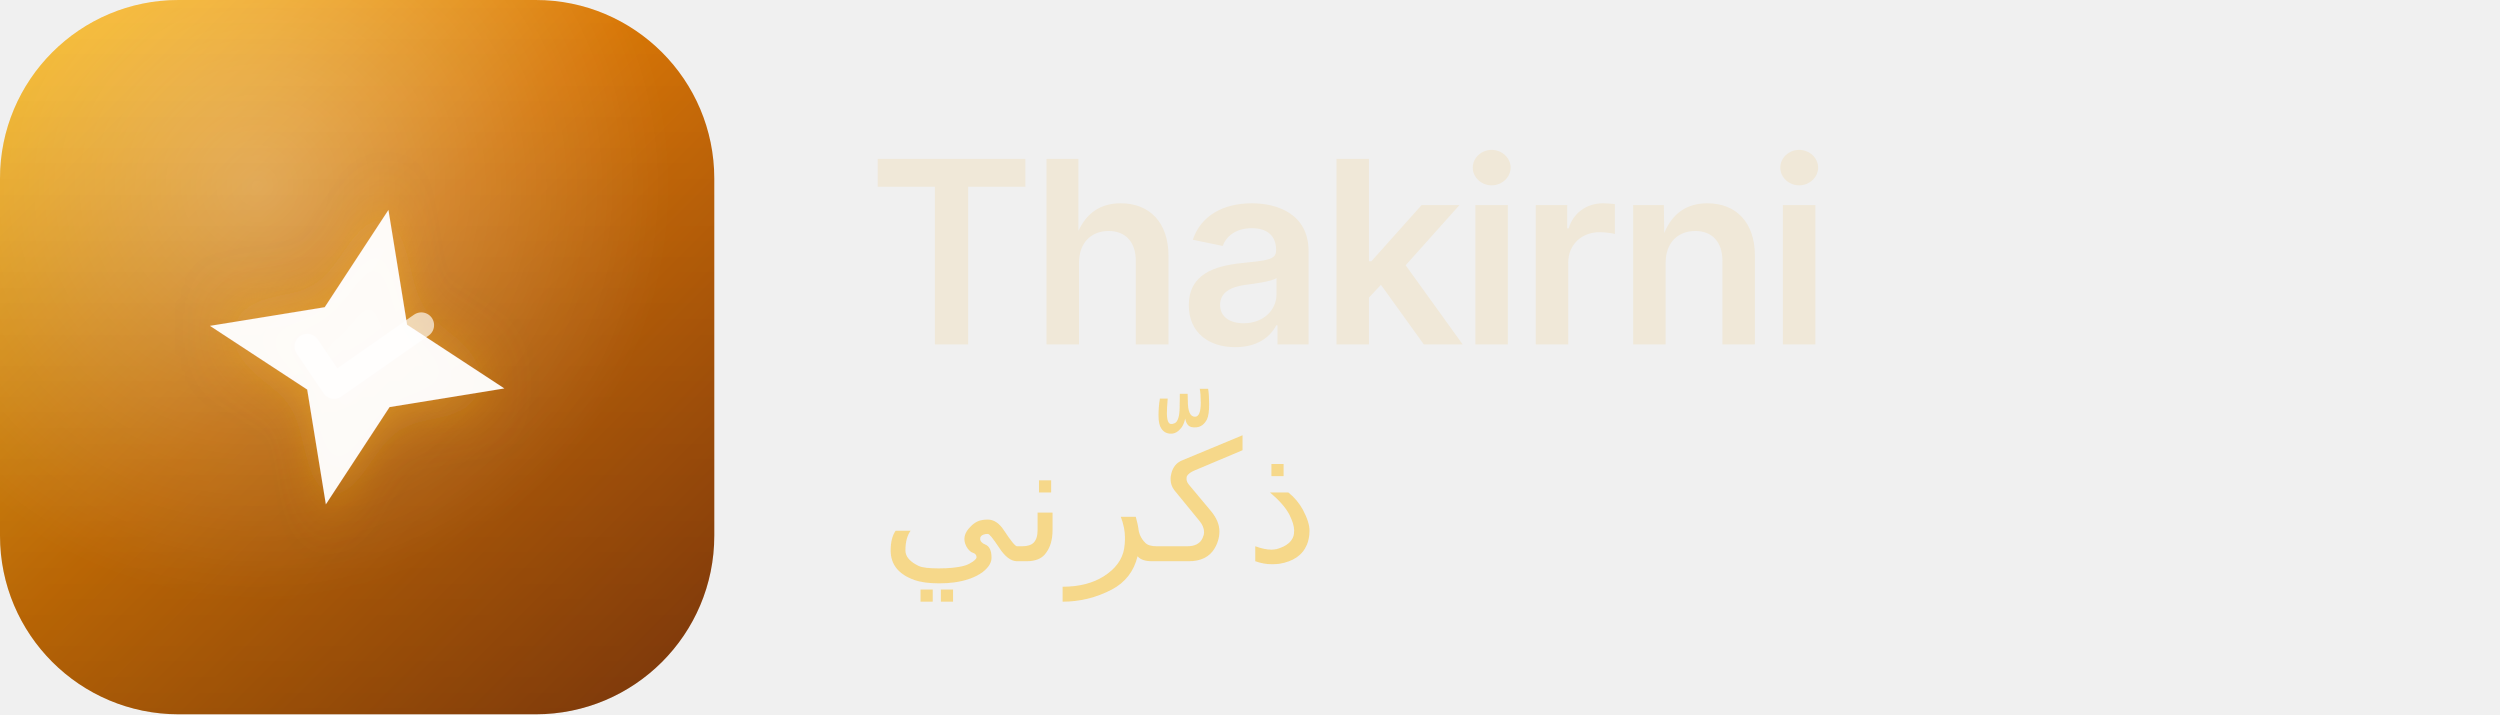
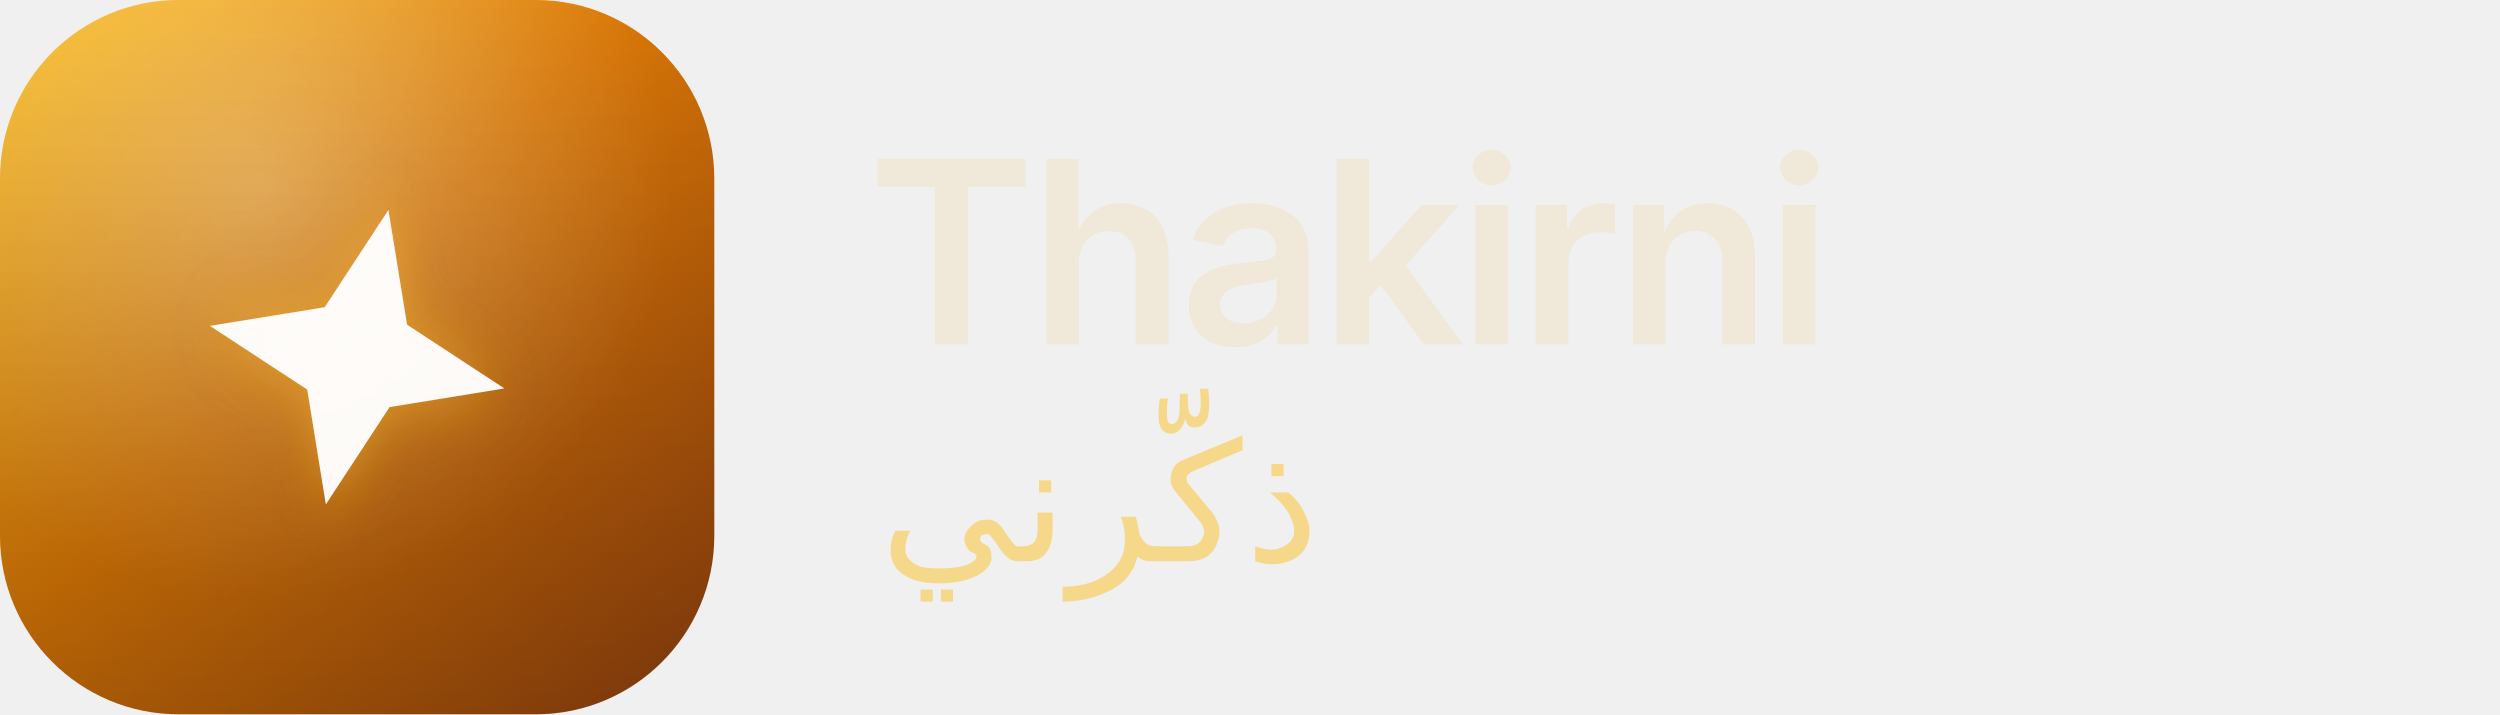
<svg xmlns="http://www.w3.org/2000/svg" viewBox="0 0 196 56" fill="none">
  <defs>
    <linearGradient id="a" x1="0" y1="0" x2="56" y2="56" gradientUnits="userSpaceOnUse">
      <stop stop-color="#FBBF24" />
      <stop offset=".45" stop-color="#D97706" />
      <stop offset="1" stop-color="#92400E" />
    </linearGradient>
    <radialGradient id="b" cx="36%" cy="26%" r="58%" gradientUnits="objectBoundingBox">
      <stop stop-color="#fff" stop-opacity=".32" />
      <stop offset="1" stop-color="#fff" stop-opacity="0" />
    </radialGradient>
    <linearGradient id="c" x1="0" y1="0" x2="0" y2="56" gradientUnits="userSpaceOnUse">
      <stop stop-color="#000" stop-opacity="0" />
      <stop offset="1" stop-color="#000" stop-opacity=".18" />
    </linearGradient>
    <filter id="glow" x="-18%" y="-18%" width="136%" height="136%">
      <feGaussianBlur in="SourceAlpha" stdDeviation="2" result="bl" />
      <feFlood flood-color="#FBBF24" flood-opacity=".50" result="col" />
      <feComposite in="col" in2="bl" operator="in" result="sh" />
      <feMerge>
        <feMergeNode in="sh" />
        <feMergeNode in="SourceGraphic" />
      </feMerge>
    </filter>
  </defs>
  <rect width="56" height="56" rx="14" fill="url(#a)" />
  <rect width="56" height="56" rx="14" fill="url(#b)" />
  <rect width="56" height="56" rx="14" fill="url(#c)" />
  <g transform="rotate(12 28 28)" filter="url(#glow)">
    <path d="M28 16.2 31.3 24.7 39.8 28 31.3 31.3 28 39.8 24.7 31.3 16.2 28 24.7 24.7z" fill="#fff" fill-opacity=".96" />
  </g>
-   <path transform="rotate(12 28 28)" d="M24 28 26.7 30.6 32.4 24.5" stroke="#fff" stroke-width="2" stroke-opacity=".65" stroke-linecap="round" stroke-linejoin="round" />
  <text x="68" y="27" font-family="Inter, -apple-system, BlinkMacSystemFont, 'Segoe UI', system-ui, sans-serif" font-size="20" font-weight="600" letter-spacing="-0.5" fill="#F0E8D8">Thakirni</text>
  <text x="69" y="44" font-family="'IBM Plex Arabic', Cairo, 'Segoe UI', Tahoma, Arial, sans-serif" font-size="13" font-weight="500" letter-spacing="0.2" fill="#FBBF2480">ذكّرني</text>
</svg>
